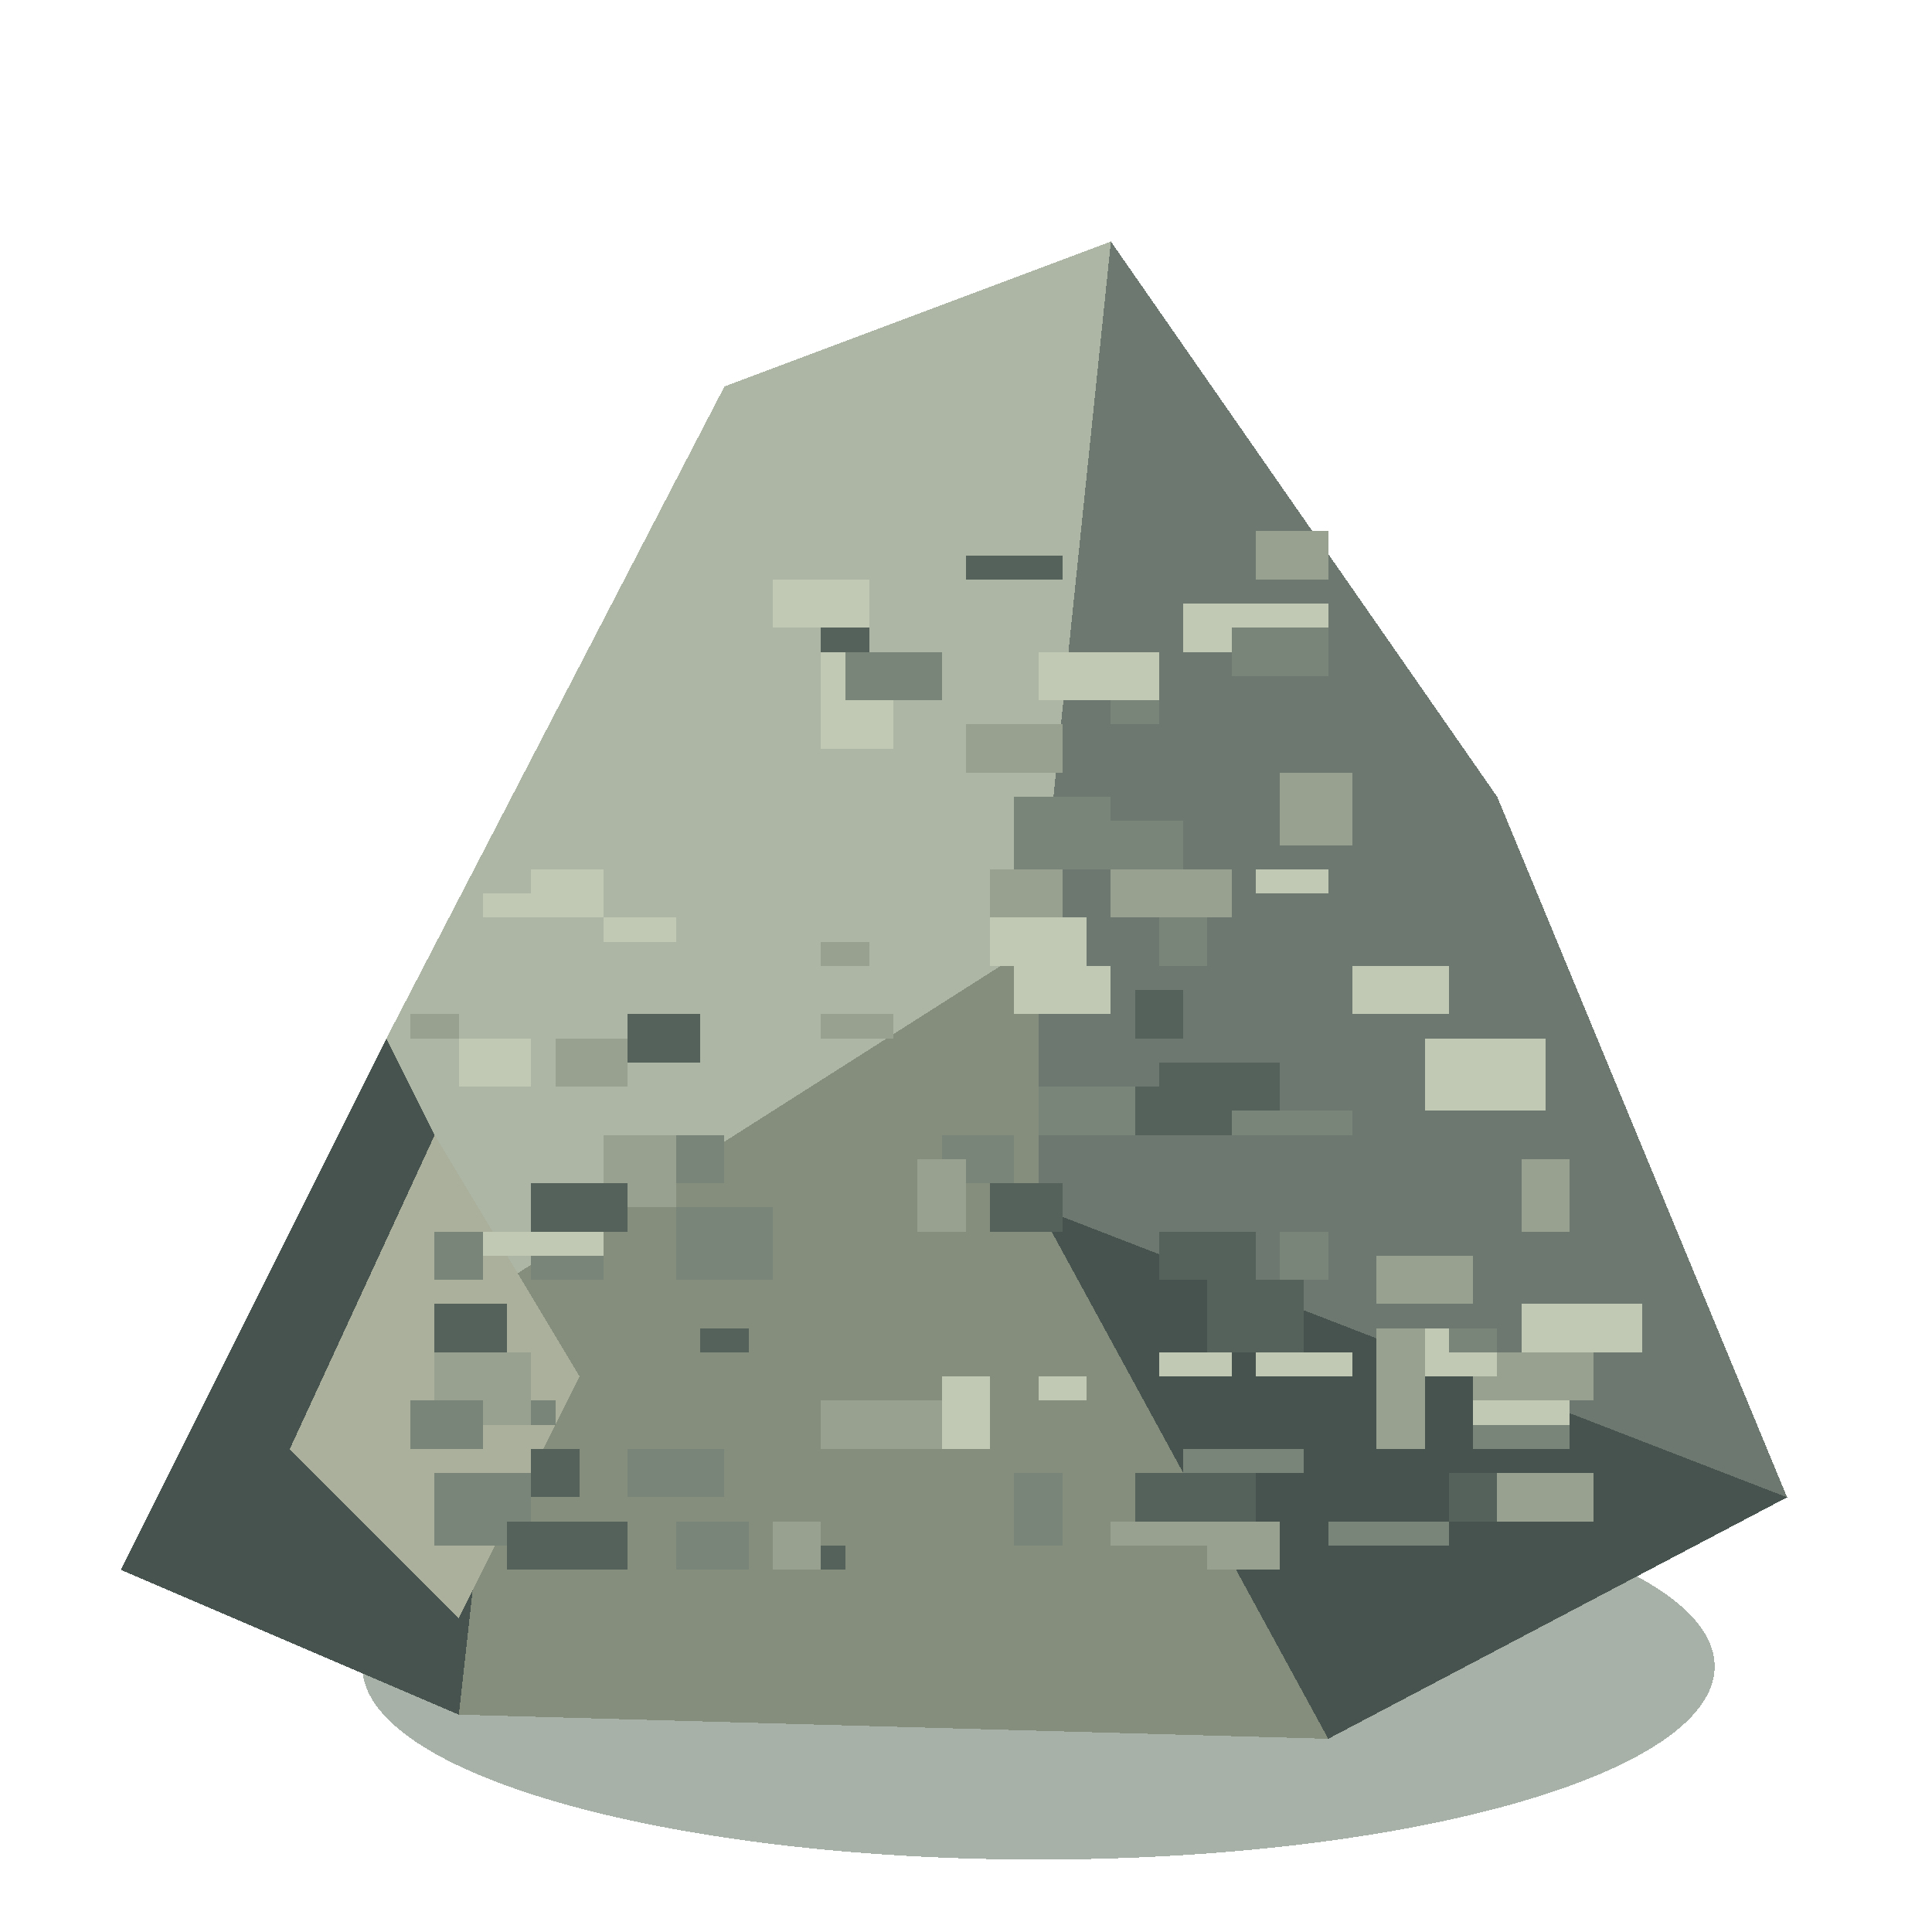
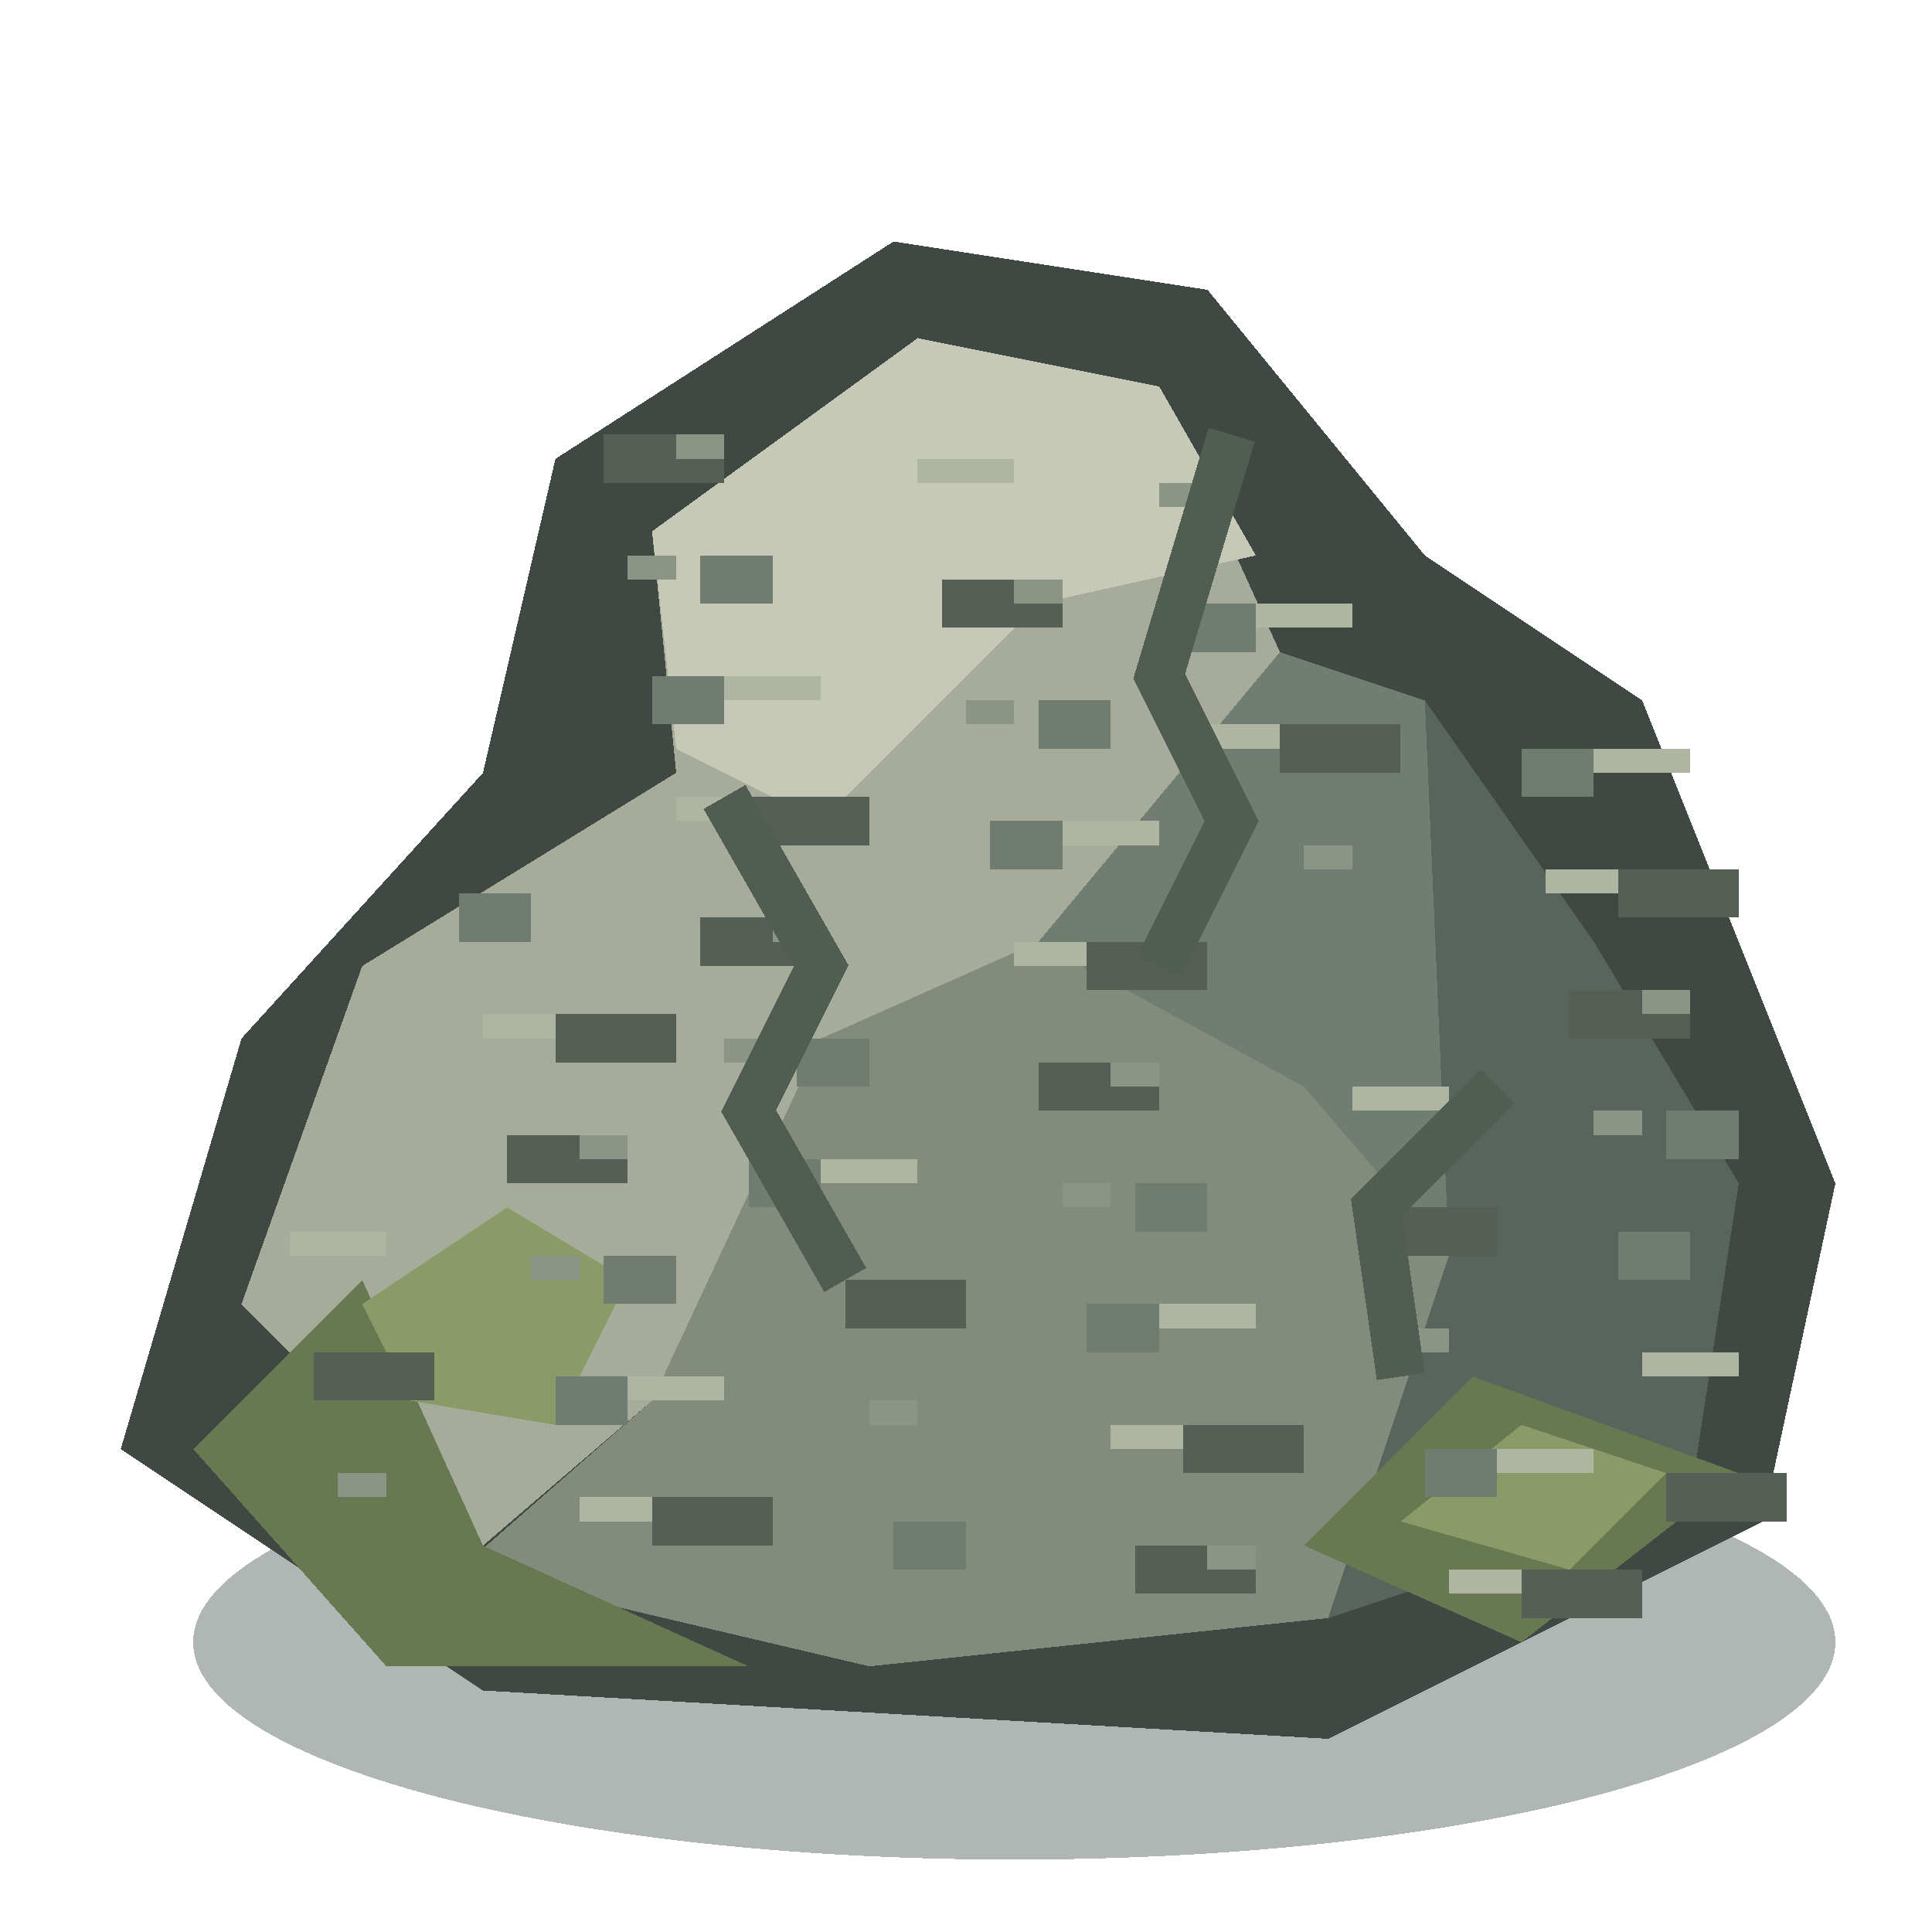
<svg xmlns="http://www.w3.org/2000/svg" width="80" height="80" viewBox="0 0 80 80" shape-rendering="crispEdges">
-   <ellipse cx="43" cy="69" rx="28" ry="8" fill="#233c23" opacity=".4" />
-   <path d="M5 65L16 43 30 16 46 10 62 33 74 62 55 72 19 71Z" fill="#46534e" />
-   <path d="M30 16L46 10 43 39 21 53 16 43Z" fill="#adb6a5" />
-   <path d="M46 10L62 33 74 62 43 50 43 39Z" fill="#6c7870" />
-   <path d="M21 53L43 39 43 50 55 72 19 71Z" fill="#858e7c" />
-   <path d="M12 60L18 47 24 57 19 67Z" fill="#aab09c" />
-   <rect x="57" y="52" width="4" height="2" fill="#98a18f" />
-   <rect x="25" y="38" width="3" height="1" fill="#c1c8b4" />
-   <rect x="62" y="61" width="4" height="2" fill="#98a18f" />
-   <rect x="34" y="58" width="3" height="2" fill="#98a18f" />
-   <rect x="44" y="45" width="4" height="2" fill="#55625b" />
-   <rect x="47" y="41" width="2" height="2" fill="#55625b" />
-   <rect x="50" y="25" width="5" height="2" fill="#c1c8b4" />
-   <rect x="52" y="56" width="4" height="1" fill="#c1c8b4" />
-   <rect x="42" y="33" width="4" height="3" fill="#798578" />
-   <rect x="50" y="63" width="3" height="2" fill="#98a18f" />
-   <rect x="22" y="50" width="3" height="3" fill="#798578" />
-   <rect x="61" y="56" width="4" height="3" fill="#c1c8b4" />
-   <rect x="41" y="49" width="3" height="2" fill="#55625b" />
-   <rect x="20" y="37" width="4" height="1" fill="#c1c8b4" />
-   <rect x="26" y="60" width="4" height="2" fill="#798578" />
-   <rect x="18" y="61" width="4" height="3" fill="#798578" />
-   <rect x="41" y="36" width="3" height="2" fill="#98a18f" />
-   <rect x="52" y="36" width="3" height="1" fill="#c1c8b4" />
-   <rect x="29" y="55" width="2" height="1" fill="#55625b" />
-   <rect x="50" y="53" width="4" height="3" fill="#55625b" />
-   <rect x="18" y="54" width="3" height="2" fill="#55625b" />
-   <rect x="23" y="43" width="3" height="2" fill="#98a18f" />
-   <rect x="57" y="55" width="4" height="2" fill="#98a18f" />
-   <rect x="41" y="38" width="4" height="2" fill="#c1c8b4" />
-   <rect x="28" y="50" width="4" height="3" fill="#798578" />
-   <rect x="32" y="64" width="3" height="1" fill="#55625b" />
-   <rect x="57" y="57" width="2" height="3" fill="#98a18f" />
-   <rect x="27" y="47" width="3" height="2" fill="#798578" />
-   <rect x="25" y="47" width="3" height="3" fill="#98a18f" />
-   <rect x="43" y="45" width="4" height="2" fill="#798578" />
-   <rect x="55" y="63" width="5" height="1" fill="#798578" />
-   <rect x="34" y="39" width="2" height="1" fill="#98a18f" />
-   <rect x="47" y="61" width="5" height="2" fill="#55625b" />
-   <rect x="53" y="32" width="3" height="3" fill="#98a18f" />
-   <rect x="61" y="56" width="5" height="2" fill="#98a18f" />
-   <rect x="20" y="58" width="3" height="1" fill="#798578" />
-   <rect x="46" y="36" width="5" height="2" fill="#98a18f" />
-   <rect x="22" y="36" width="3" height="2" fill="#c1c8b4" />
-   <rect x="51" y="26" width="4" height="2" fill="#798578" />
-   <rect x="48" y="44" width="3" height="3" fill="#55625b" />
-   <rect x="59" y="55" width="3" height="2" fill="#c1c8b4" />
-   <rect x="22" y="49" width="4" height="2" fill="#55625b" />
-   <rect x="48" y="38" width="2" height="2" fill="#798578" />
-   <rect x="22" y="60" width="2" height="2" fill="#55625b" />
-   <rect x="52" y="22" width="3" height="2" fill="#98a18f" />
-   <rect x="46" y="28" width="2" height="2" fill="#798578" />
-   <rect x="34" y="26" width="2" height="2" fill="#55625b" />
-   <rect x="34" y="29" width="3" height="2" fill="#c1c8b4" />
-   <rect x="34" y="27" width="2" height="2" fill="#c1c8b4" />
-   <rect x="43" y="57" width="2" height="1" fill="#c1c8b4" />
-   <rect x="63" y="54" width="5" height="2" fill="#c1c8b4" />
-   <rect x="46" y="63" width="5" height="1" fill="#98a18f" />
-   <rect x="50" y="44" width="3" height="2" fill="#55625b" />
-   <rect x="34" y="42" width="3" height="1" fill="#98a18f" />
-   <rect x="41" y="30" width="3" height="2" fill="#798578" />
-   <rect x="36" y="58" width="4" height="2" fill="#98a18f" />
-   <rect x="21" y="63" width="5" height="2" fill="#55625b" />
-   <rect x="49" y="60" width="5" height="1" fill="#798578" />
-   <rect x="18" y="51" width="2" height="2" fill="#798578" />
-   <rect x="18" y="56" width="4" height="3" fill="#98a18f" />
-   <rect x="28" y="63" width="3" height="2" fill="#798578" />
-   <rect x="20" y="51" width="5" height="1" fill="#c1c8b4" />
-   <rect x="32" y="24" width="4" height="2" fill="#c1c8b4" />
-   <rect x="43" y="27" width="5" height="2" fill="#c1c8b4" />
-   <rect x="61" y="59" width="4" height="1" fill="#798578" />
-   <rect x="60" y="55" width="2" height="1" fill="#798578" />
-   <rect x="35" y="27" width="4" height="2" fill="#798578" />
-   <rect x="49" y="25" width="2" height="2" fill="#c1c8b4" />
-   <rect x="39" y="57" width="2" height="3" fill="#c1c8b4" />
-   <rect x="59" y="43" width="5" height="3" fill="#c1c8b4" />
-   <rect x="40" y="23" width="4" height="1" fill="#55625b" />
-   <rect x="63" y="48" width="2" height="3" fill="#98a18f" />
-   <rect x="32" y="63" width="2" height="2" fill="#98a18f" />
-   <rect x="60" y="61" width="2" height="2" fill="#55625b" />
-   <rect x="48" y="56" width="3" height="1" fill="#c1c8b4" />
-   <rect x="39" y="47" width="3" height="2" fill="#798578" />
-   <rect x="40" y="30" width="4" height="2" fill="#98a18f" />
-   <rect x="46" y="34" width="3" height="2" fill="#798578" />
-   <rect x="17" y="58" width="3" height="2" fill="#798578" />
-   <rect x="17" y="42" width="2" height="1" fill="#98a18f" />
-   <rect x="51" y="46" width="5" height="1" fill="#798578" />
-   <rect x="42" y="40" width="4" height="2" fill="#c1c8b4" />
-   <rect x="53" y="51" width="2" height="2" fill="#798578" />
-   <rect x="19" y="43" width="3" height="2" fill="#c1c8b4" />
-   <rect x="26" y="42" width="3" height="2" fill="#55625b" />
-   <rect x="38" y="48" width="2" height="3" fill="#98a18f" />
-   <rect x="56" y="40" width="4" height="2" fill="#c1c8b4" />
-   <rect x="42" y="61" width="2" height="3" fill="#798578" />
-   <rect x="48" y="51" width="4" height="2" fill="#55625b" />
+   <ellipse cx="42" cy="68" rx="34" ry="9" fill="#20352b" opacity=".36" />
+   <path d="M5 60L10 43 20 32 23 19 37 10 50 12 59 23 68 29 76 49 73 63 55 72 20 70Z" fill="#3f4842" />
+   <path d="M10 54L15 40 28 32 27 22 38 14 48 16 53 27 43 39 34 43 27 58 20 64Z" fill="#a6ac99" />
+   <path d="M27 22L38 14 48 16 52 23 43 25 34 34 28 31Z" fill="#c6c9b6" />
+   <path d="M43 39L53 27 59 29 66 39 70 49 60 52 54 45Z" fill="#717c72" />
+   <path d="M27 58L34 43 43 39 54 45 60 52 55 67 36 69 19 65Z" fill="#838b7c" />
+   <path d="M59 29L66 39 72 49 70 62 55 67 60 52Z" fill="#58645c" />
+   <path d="M8 60L15 53 20 64 31 69 16 69Z M54 64L61 57 72 61 63 68Z" fill="#687951" />
+   <path d="M15 54L21 50 26 53 23 59 17 58Z M58 63L63 59 69 61 65 65Z" fill="#8b9b68" />
+   <rect x="31" y="48" width="3" height="2" fill="#707c70" />
+   <rect x="50" y="30" width="4" height="1" fill="#aeb5a0" />
+   <rect x="69" y="61" width="5" height="2" fill="#555f55" />
+   <rect x="30" y="43" width="2" height="1" fill="#8c9585" />
+   <rect x="49" y="25" width="3" height="2" fill="#707c70" />
+   <rect x="68" y="56" width="4" height="1" fill="#aeb5a0" />
+   <rect x="29" y="38" width="5" height="2" fill="#555f55" />
+   <rect x="48" y="20" width="2" height="1" fill="#8c9585" />
+   <rect x="67" y="51" width="3" height="2" fill="#707c70" />
+   <rect x="28" y="33" width="4" height="1" fill="#aeb5a0" />
+   <rect x="47" y="64" width="5" height="2" fill="#555f55" />
+   <rect x="66" y="46" width="2" height="1" fill="#8c9585" />
+   <rect x="27" y="28" width="3" height="2" fill="#707c70" />
+   <rect x="46" y="59" width="4" height="1" fill="#aeb5a0" />
+   <rect x="65" y="41" width="5" height="2" fill="#555f55" />
+   <rect x="26" y="23" width="2" height="1" fill="#8c9585" />
+   <rect x="45" y="54" width="3" height="2" fill="#707c70" />
+   <rect x="64" y="36" width="4" height="1" fill="#aeb5a0" />
+   <rect x="25" y="18" width="5" height="2" fill="#555f55" />
+   <rect x="44" y="49" width="2" height="1" fill="#8c9585" />
+   <rect x="63" y="31" width="3" height="2" fill="#707c70" />
+   <rect x="24" y="62" width="4" height="1" fill="#aeb5a0" />
+   <rect x="43" y="44" width="5" height="2" fill="#555f55" />
+   <rect x="23" y="57" width="3" height="2" fill="#707c70" />
+   <rect x="42" y="39" width="4" height="1" fill="#aeb5a0" />
+   <rect x="22" y="52" width="2" height="1" fill="#8c9585" />
+   <rect x="41" y="34" width="3" height="2" fill="#707c70" />
+   <rect x="60" y="65" width="4" height="1" fill="#aeb5a0" />
+   <rect x="21" y="47" width="5" height="2" fill="#555f55" />
+   <rect x="40" y="29" width="2" height="1" fill="#8c9585" />
+   <rect x="59" y="60" width="3" height="2" fill="#707c70" />
+   <rect x="20" y="42" width="4" height="1" fill="#aeb5a0" />
+   <rect x="39" y="24" width="5" height="2" fill="#555f55" />
+   <rect x="58" y="55" width="2" height="1" fill="#8c9585" />
+   <rect x="19" y="37" width="3" height="2" fill="#707c70" />
+   <rect x="38" y="19" width="4" height="1" fill="#aeb5a0" />
+   <rect x="57" y="50" width="5" height="2" fill="#555f55" />
+   <rect x="37" y="63" width="3" height="2" fill="#707c70" />
+   <rect x="56" y="45" width="4" height="1" fill="#aeb5a0" />
+   <rect x="36" y="58" width="2" height="1" fill="#8c9585" />
+   <rect x="55" y="40" width="3" height="2" fill="#707c70" />
+   <rect x="35" y="53" width="5" height="2" fill="#555f55" />
+   <rect x="54" y="35" width="2" height="1" fill="#8c9585" />
+   <rect x="34" y="48" width="4" height="1" fill="#aeb5a0" />
+   <rect x="53" y="30" width="5" height="2" fill="#555f55" />
+   <rect x="14" y="61" width="2" height="1" fill="#8c9585" />
+   <rect x="33" y="43" width="3" height="2" fill="#707c70" />
+   <rect x="52" y="25" width="4" height="1" fill="#aeb5a0" />
+   <rect x="13" y="56" width="5" height="2" fill="#555f55" />
+   <rect x="32" y="38" width="2" height="1" fill="#8c9585" />
+   <rect x="12" y="51" width="4" height="1" fill="#aeb5a0" />
+   <rect x="31" y="33" width="5" height="2" fill="#555f55" />
+   <rect x="50" y="64" width="2" height="1" fill="#8c9585" />
+   <rect x="69" y="46" width="3" height="2" fill="#707c70" />
+   <rect x="30" y="28" width="4" height="1" fill="#aeb5a0" />
+   <rect x="49" y="59" width="5" height="2" fill="#555f55" />
+   <rect x="68" y="41" width="2" height="1" fill="#8c9585" />
+   <rect x="29" y="23" width="3" height="2" fill="#707c70" />
+   <rect x="48" y="54" width="4" height="1" fill="#aeb5a0" />
+   <rect x="67" y="36" width="5" height="2" fill="#555f55" />
+   <rect x="28" y="18" width="2" height="1" fill="#8c9585" />
+   <rect x="47" y="49" width="3" height="2" fill="#707c70" />
+   <rect x="66" y="31" width="4" height="1" fill="#aeb5a0" />
+   <rect x="27" y="62" width="5" height="2" fill="#555f55" />
+   <rect x="46" y="44" width="2" height="1" fill="#8c9585" />
+   <rect x="26" y="57" width="4" height="1" fill="#aeb5a0" />
+   <rect x="45" y="39" width="5" height="2" fill="#555f55" />
+   <rect x="25" y="52" width="3" height="2" fill="#707c70" />
+   <rect x="44" y="34" width="4" height="1" fill="#aeb5a0" />
+   <rect x="63" y="65" width="5" height="2" fill="#555f55" />
+   <rect x="24" y="47" width="2" height="1" fill="#8c9585" />
+   <rect x="43" y="29" width="3" height="2" fill="#707c70" />
+   <rect x="62" y="60" width="4" height="1" fill="#aeb5a0" />
+   <rect x="23" y="42" width="5" height="2" fill="#555f55" />
+   <rect x="42" y="24" width="2" height="1" fill="#8c9585" />
+   <path d="M30 33L34 40 31 46 35 53 M51 18L48 28 51 34 48 40 M62 45L57 50 58 57" fill="none" stroke="#515d53" stroke-width="2" />
</svg>
